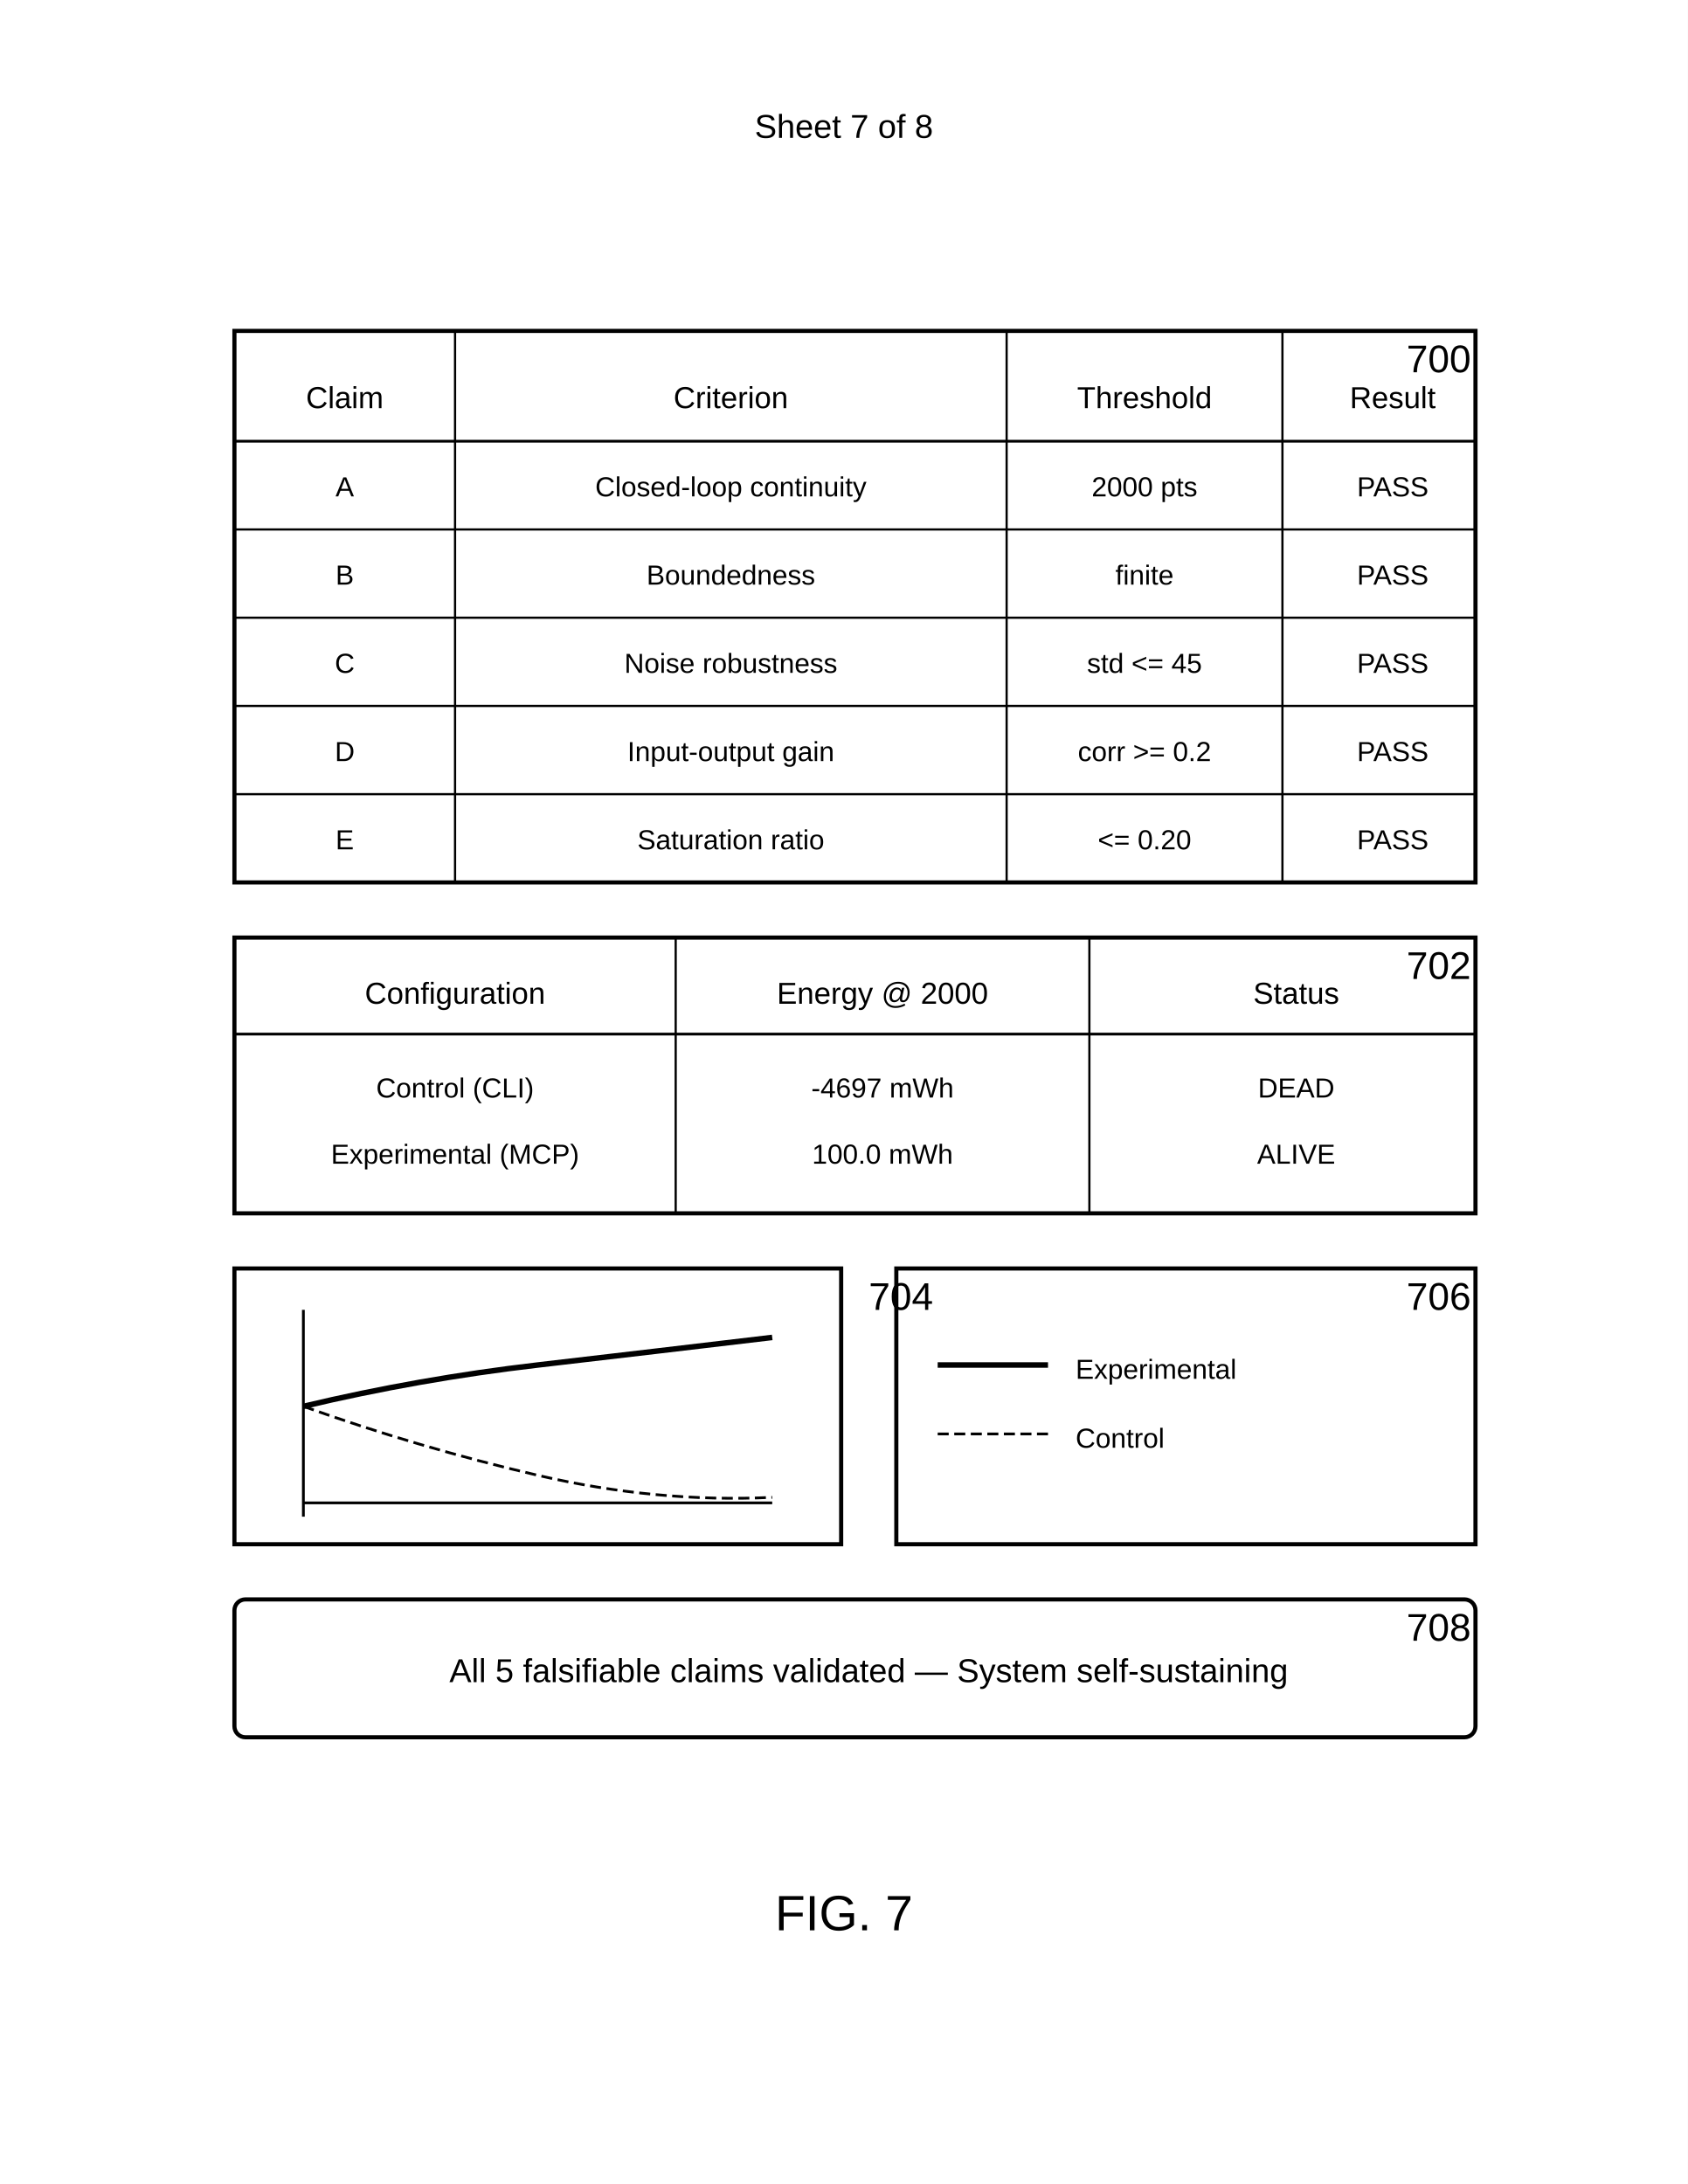
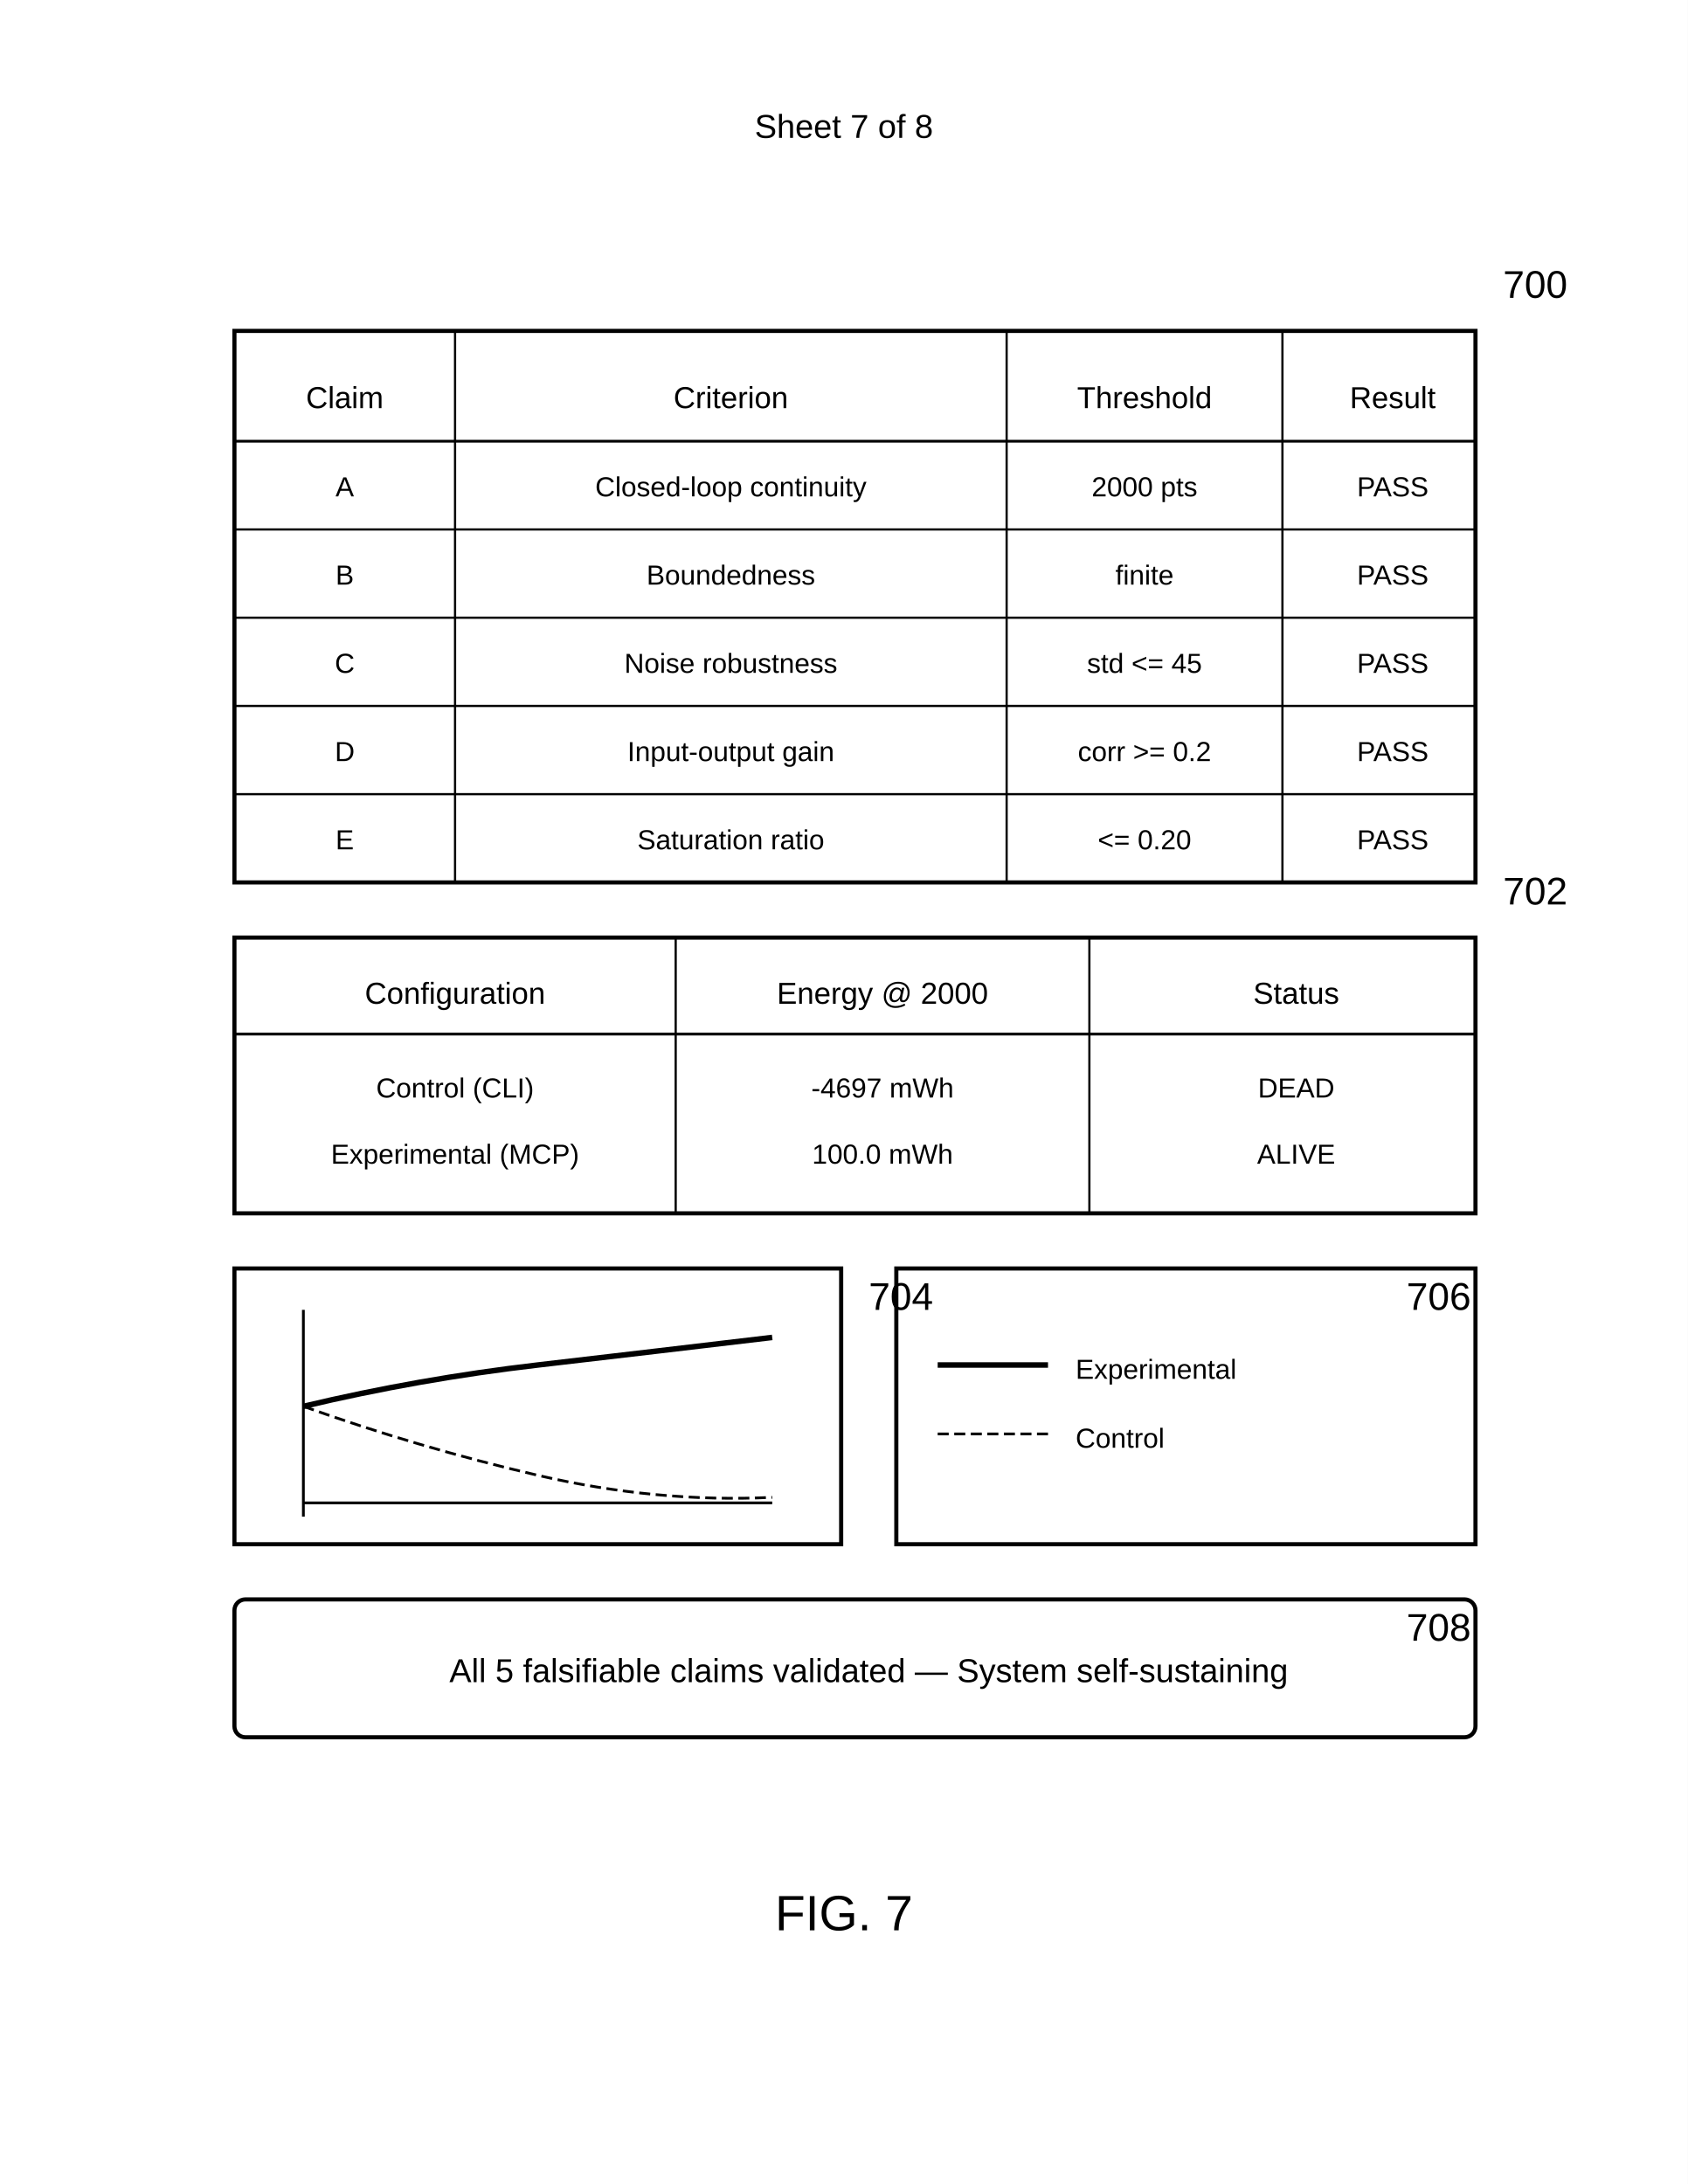
<svg xmlns="http://www.w3.org/2000/svg" width="612" height="792" viewBox="0 0 612 792">
  <rect width="100%" height="100%" fill="#fff" />
  <text x="306" y="50" font-family="Arial" font-size="12" text-anchor="middle" fill="#000">Sheet 7 of 8</text>
  <g transform="translate(85 120)">
    <rect x="0" y="0" width="450" height="200" fill="none" stroke="#000" stroke-width="1.5" />
    <line x1="0" y1="40" x2="450" y2="40" stroke="#000" stroke-width="1" />
    <line x1="80" y1="0" x2="80" y2="200" stroke="#000" stroke-width="0.8" />
    <line x1="280" y1="0" x2="280" y2="200" stroke="#000" stroke-width="0.8" />
    <line x1="380" y1="0" x2="380" y2="200" stroke="#000" stroke-width="0.8" />
    <line x1="0" y1="72" x2="450" y2="72" stroke="#000" stroke-width="0.8" />
    <line x1="0" y1="104" x2="450" y2="104" stroke="#000" stroke-width="0.8" />
    <line x1="0" y1="136" x2="450" y2="136" stroke="#000" stroke-width="0.8" />
    <line x1="0" y1="168" x2="450" y2="168" stroke="#000" stroke-width="0.8" />
    <text x="40" y="28" font-family="Arial" font-size="11" text-anchor="middle" fill="#000">Claim</text>
    <text x="180" y="28" font-family="Arial" font-size="11" text-anchor="middle" fill="#000">Criterion</text>
    <text x="330" y="28" font-family="Arial" font-size="11" text-anchor="middle" fill="#000">Threshold</text>
    <text x="420" y="28" font-family="Arial" font-size="11" text-anchor="middle" fill="#000">Result</text>
    <text x="40" y="60" font-family="Arial" font-size="10" text-anchor="middle" fill="#000">A</text>
    <text x="180" y="60" font-family="Arial" font-size="10" text-anchor="middle" fill="#000">Closed-loop continuity</text>
    <text x="330" y="60" font-family="Arial" font-size="10" text-anchor="middle" fill="#000">2000 pts</text>
    <text x="420" y="60" font-family="Arial" font-size="10" text-anchor="middle" fill="#000">PASS</text>
    <text x="40" y="92" font-family="Arial" font-size="10" text-anchor="middle" fill="#000">B</text>
    <text x="180" y="92" font-family="Arial" font-size="10" text-anchor="middle" fill="#000">Boundedness</text>
    <text x="330" y="92" font-family="Arial" font-size="10" text-anchor="middle" fill="#000">finite</text>
    <text x="420" y="92" font-family="Arial" font-size="10" text-anchor="middle" fill="#000">PASS</text>
    <text x="40" y="124" font-family="Arial" font-size="10" text-anchor="middle" fill="#000">C</text>
    <text x="180" y="124" font-family="Arial" font-size="10" text-anchor="middle" fill="#000">Noise robustness</text>
    <text x="330" y="124" font-family="Arial" font-size="10" text-anchor="middle" fill="#000">std &lt;= 45</text>
    <text x="420" y="124" font-family="Arial" font-size="10" text-anchor="middle" fill="#000">PASS</text>
    <text x="40" y="156" font-family="Arial" font-size="10" text-anchor="middle" fill="#000">D</text>
    <text x="180" y="156" font-family="Arial" font-size="10" text-anchor="middle" fill="#000">Input-output gain</text>
    <text x="330" y="156" font-family="Arial" font-size="10" text-anchor="middle" fill="#000">corr &gt;= 0.2</text>
    <text x="420" y="156" font-family="Arial" font-size="10" text-anchor="middle" fill="#000">PASS</text>
    <text x="40" y="188" font-family="Arial" font-size="10" text-anchor="middle" fill="#000">E</text>
    <text x="180" y="188" font-family="Arial" font-size="10" text-anchor="middle" fill="#000">Saturation ratio</text>
    <text x="330" y="188" font-family="Arial" font-size="10" text-anchor="middle" fill="#000">&lt;= 0.20</text>
    <text x="420" y="188" font-family="Arial" font-size="10" text-anchor="middle" fill="#000">PASS</text>
-     <text x="425" y="15" font-family="Arial" font-size="14" font-weight="normal" fill="#000">700</text>
+     <text x="460" y="-12" font-family="Arial" font-size="14" font-weight="normal" fill="#000">700</text>
  </g>
  <g transform="translate(85 340)">
    <rect x="0" y="0" width="450" height="100" fill="none" stroke="#000" stroke-width="1.5" />
    <line x1="0" y1="35" x2="450" y2="35" stroke="#000" stroke-width="1" />
    <line x1="160" y1="0" x2="160" y2="100" stroke="#000" stroke-width="0.8" />
    <line x1="310" y1="0" x2="310" y2="100" stroke="#000" stroke-width="0.8" />
    <text x="80" y="24" font-family="Arial" font-size="11" text-anchor="middle" fill="#000">Configuration</text>
    <text x="235" y="24" font-family="Arial" font-size="11" text-anchor="middle" fill="#000">Energy @ 2000</text>
    <text x="385" y="24" font-family="Arial" font-size="11" text-anchor="middle" fill="#000">Status</text>
    <text x="80" y="58" font-family="Arial" font-size="10" text-anchor="middle" fill="#000">Control (CLI)</text>
    <text x="235" y="58" font-family="Arial" font-size="10" text-anchor="middle" fill="#000">-4697 mWh</text>
    <text x="385" y="58" font-family="Arial" font-size="10" text-anchor="middle" fill="#000">DEAD</text>
    <text x="80" y="82" font-family="Arial" font-size="10" text-anchor="middle" fill="#000">Experimental (MCP)</text>
    <text x="235" y="82" font-family="Arial" font-size="10" text-anchor="middle" fill="#000">100.0 mWh</text>
    <text x="385" y="82" font-family="Arial" font-size="10" text-anchor="middle" fill="#000">ALIVE</text>
-     <text x="425" y="15" font-family="Arial" font-size="14" font-weight="normal" fill="#000">702</text>
+     <text x="460" y="-12" font-family="Arial" font-size="14" font-weight="normal" fill="#000">702</text>
  </g>
  <g transform="translate(85 460)">
    <rect x="0" y="0" width="220" height="100" fill="none" stroke="#000" stroke-width="1.5" />
    <g transform="translate(25 15)">
      <line x1="0" y1="70" x2="170" y2="70" stroke="#000" stroke-width="1" />
      <line x1="0" y1="0" x2="0" y2="75" stroke="#000" stroke-width="1" />
      <path d="M0,35 Q42,50 85,60 T170,68" fill="none" stroke="#000" stroke-width="1" stroke-dasharray="4,2" />
      <path d="M0,35 Q42,25 85,20 T170,10" fill="none" stroke="#000" stroke-width="2" />
    </g>
    <text x="230" y="15" font-family="Arial" font-size="14" font-weight="normal" fill="#000">704</text>
  </g>
  <g transform="translate(325 460)">
    <rect x="0" y="0" width="210" height="100" fill="none" stroke="#000" stroke-width="1.5" />
    <line x1="15" y1="35" x2="55" y2="35" stroke="#000" stroke-width="2" />
    <text x="65" y="40" font-family="Arial" font-size="10" fill="#000">Experimental</text>
    <line x1="15" y1="60" x2="55" y2="60" stroke="#000" stroke-width="1" stroke-dasharray="4,2" />
    <text x="65" y="65" font-family="Arial" font-size="10" fill="#000">Control</text>
    <text x="185" y="15" font-family="Arial" font-size="14" font-weight="normal" fill="#000">706</text>
  </g>
  <rect x="85" y="580" width="450" height="50" rx="4" ry="4" fill="none" stroke="#000" stroke-width="1.5" />
  <text x="315" y="610" font-family="Arial" font-size="12" text-anchor="middle" fill="#000">All 5 falsifiable claims validated — System self-sustaining</text>
  <text x="510" y="595" font-family="Arial" font-size="14" font-weight="normal" fill="#000">708</text>
  <text x="306" y="700" font-family="Arial" font-size="18" font-weight="normal" text-anchor="middle" fill="#000">FIG. 7</text>
</svg>
